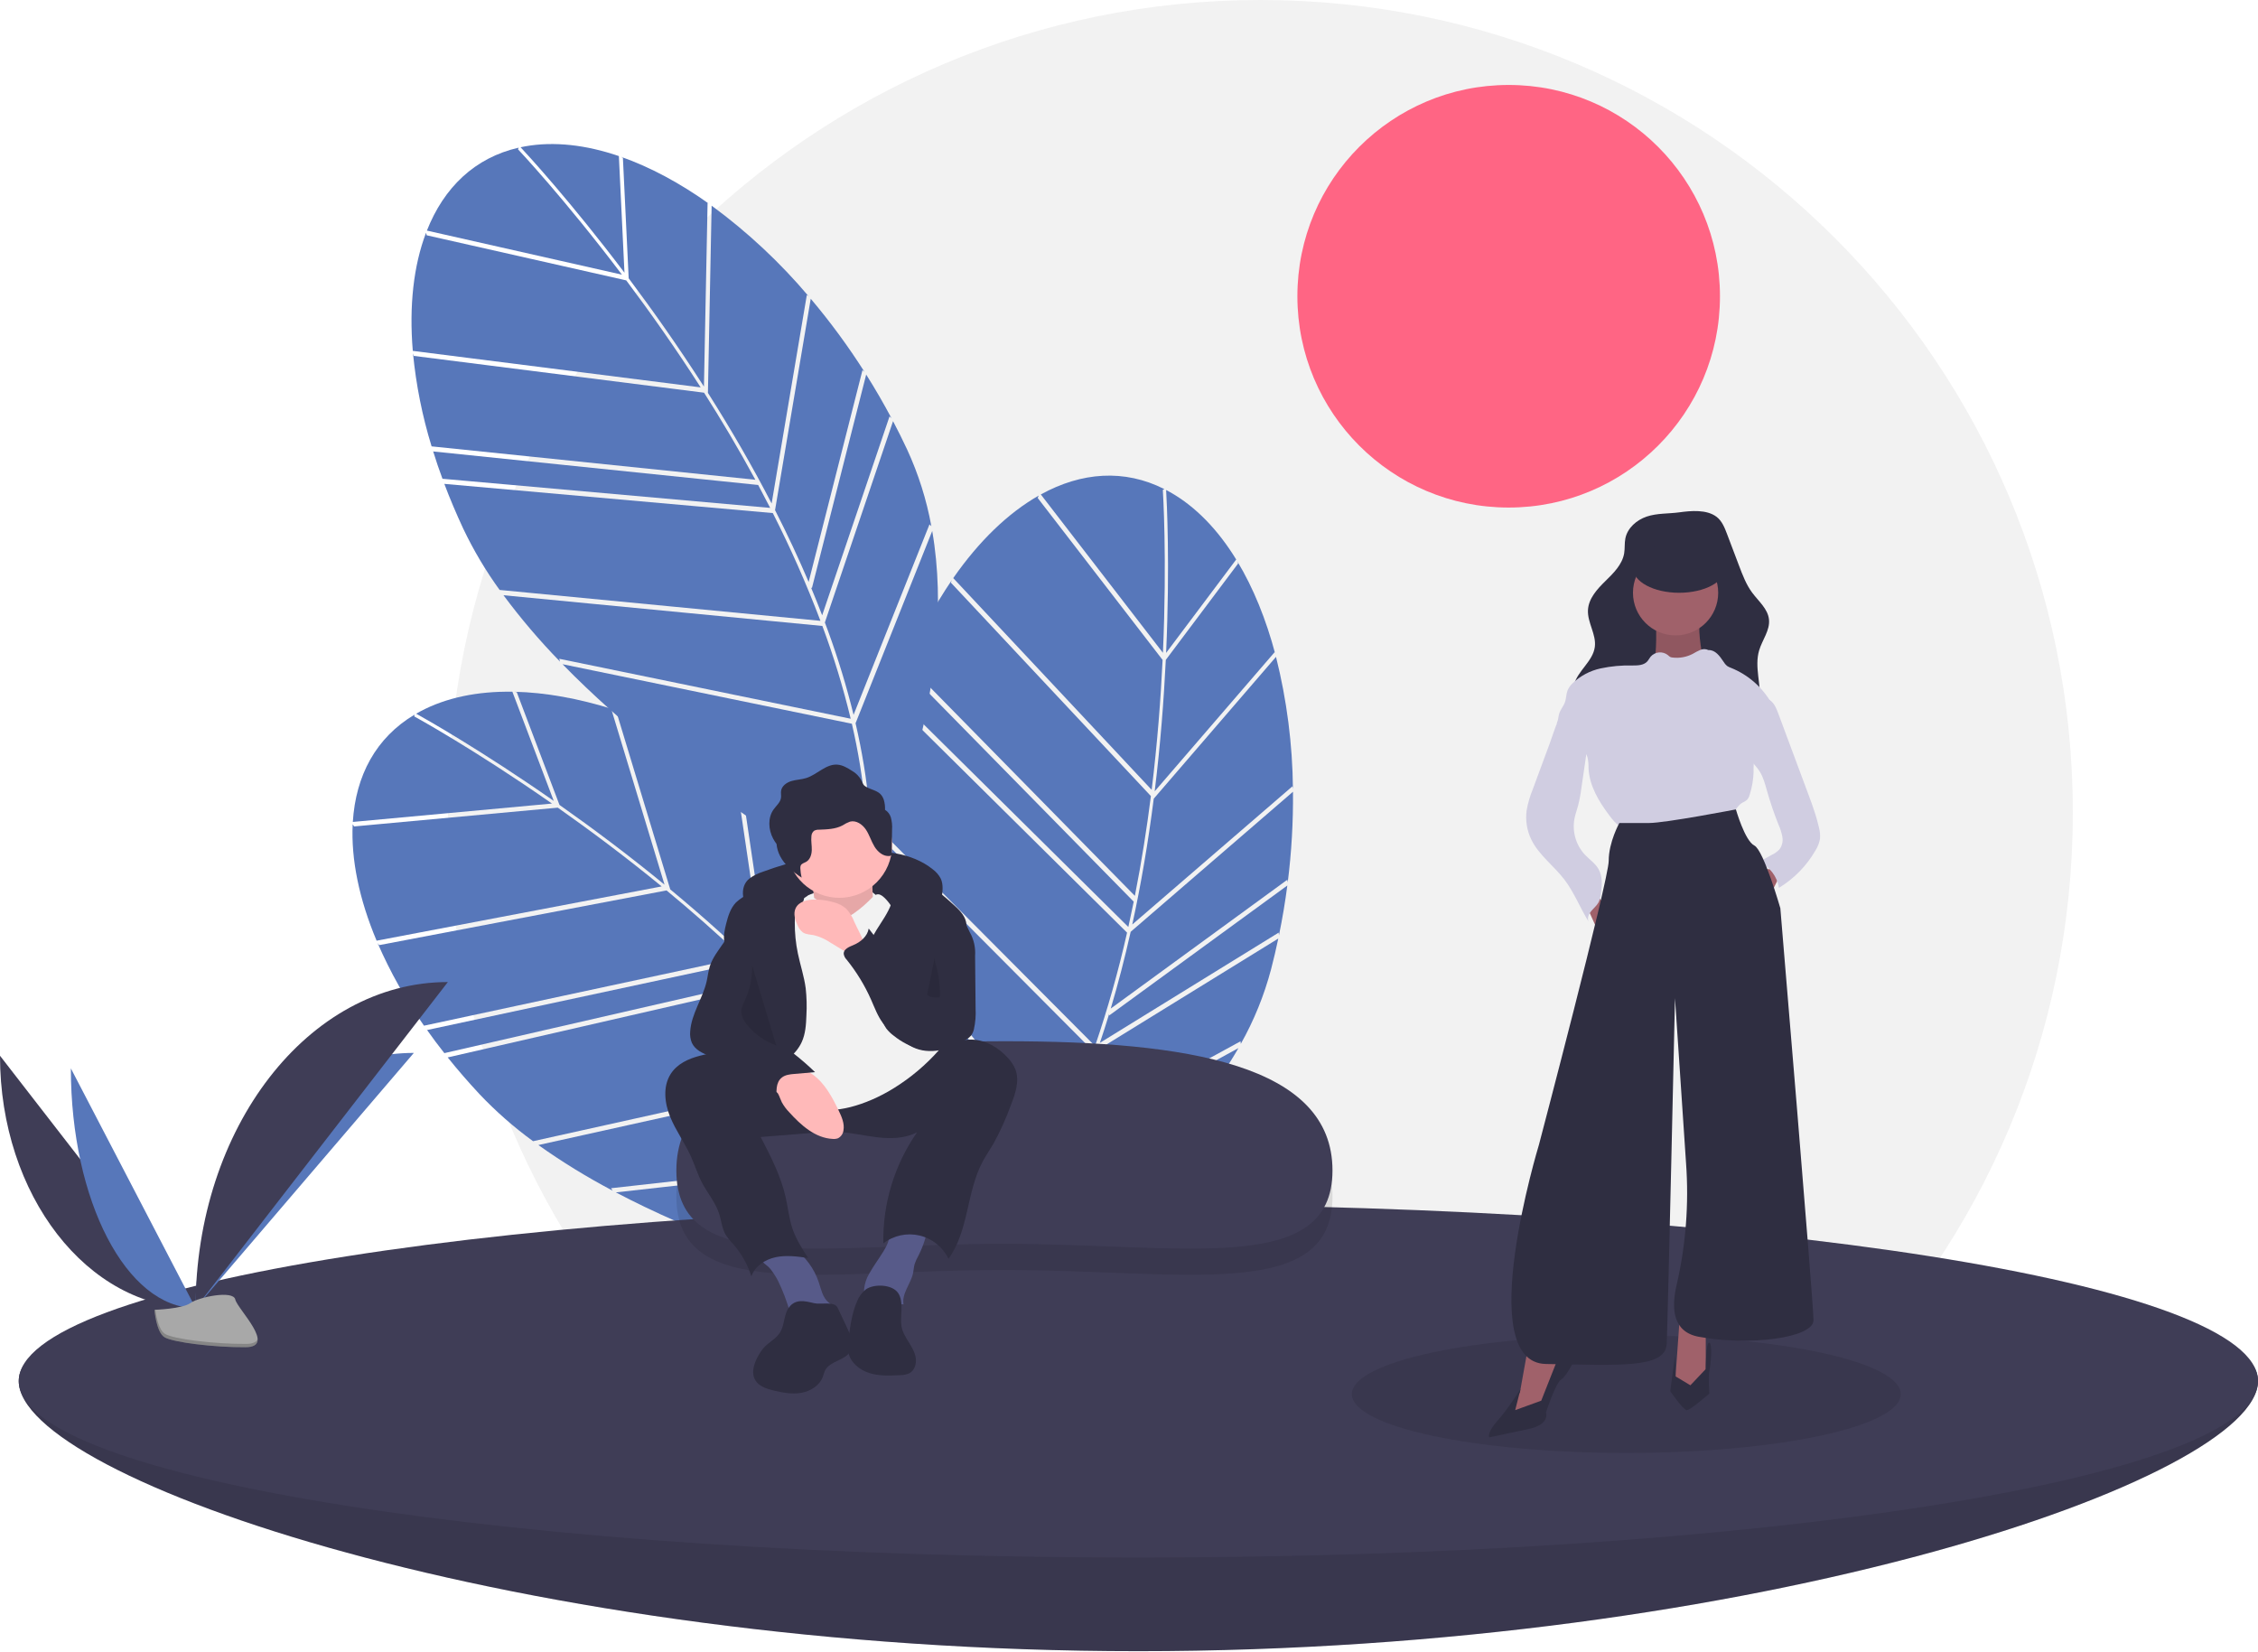
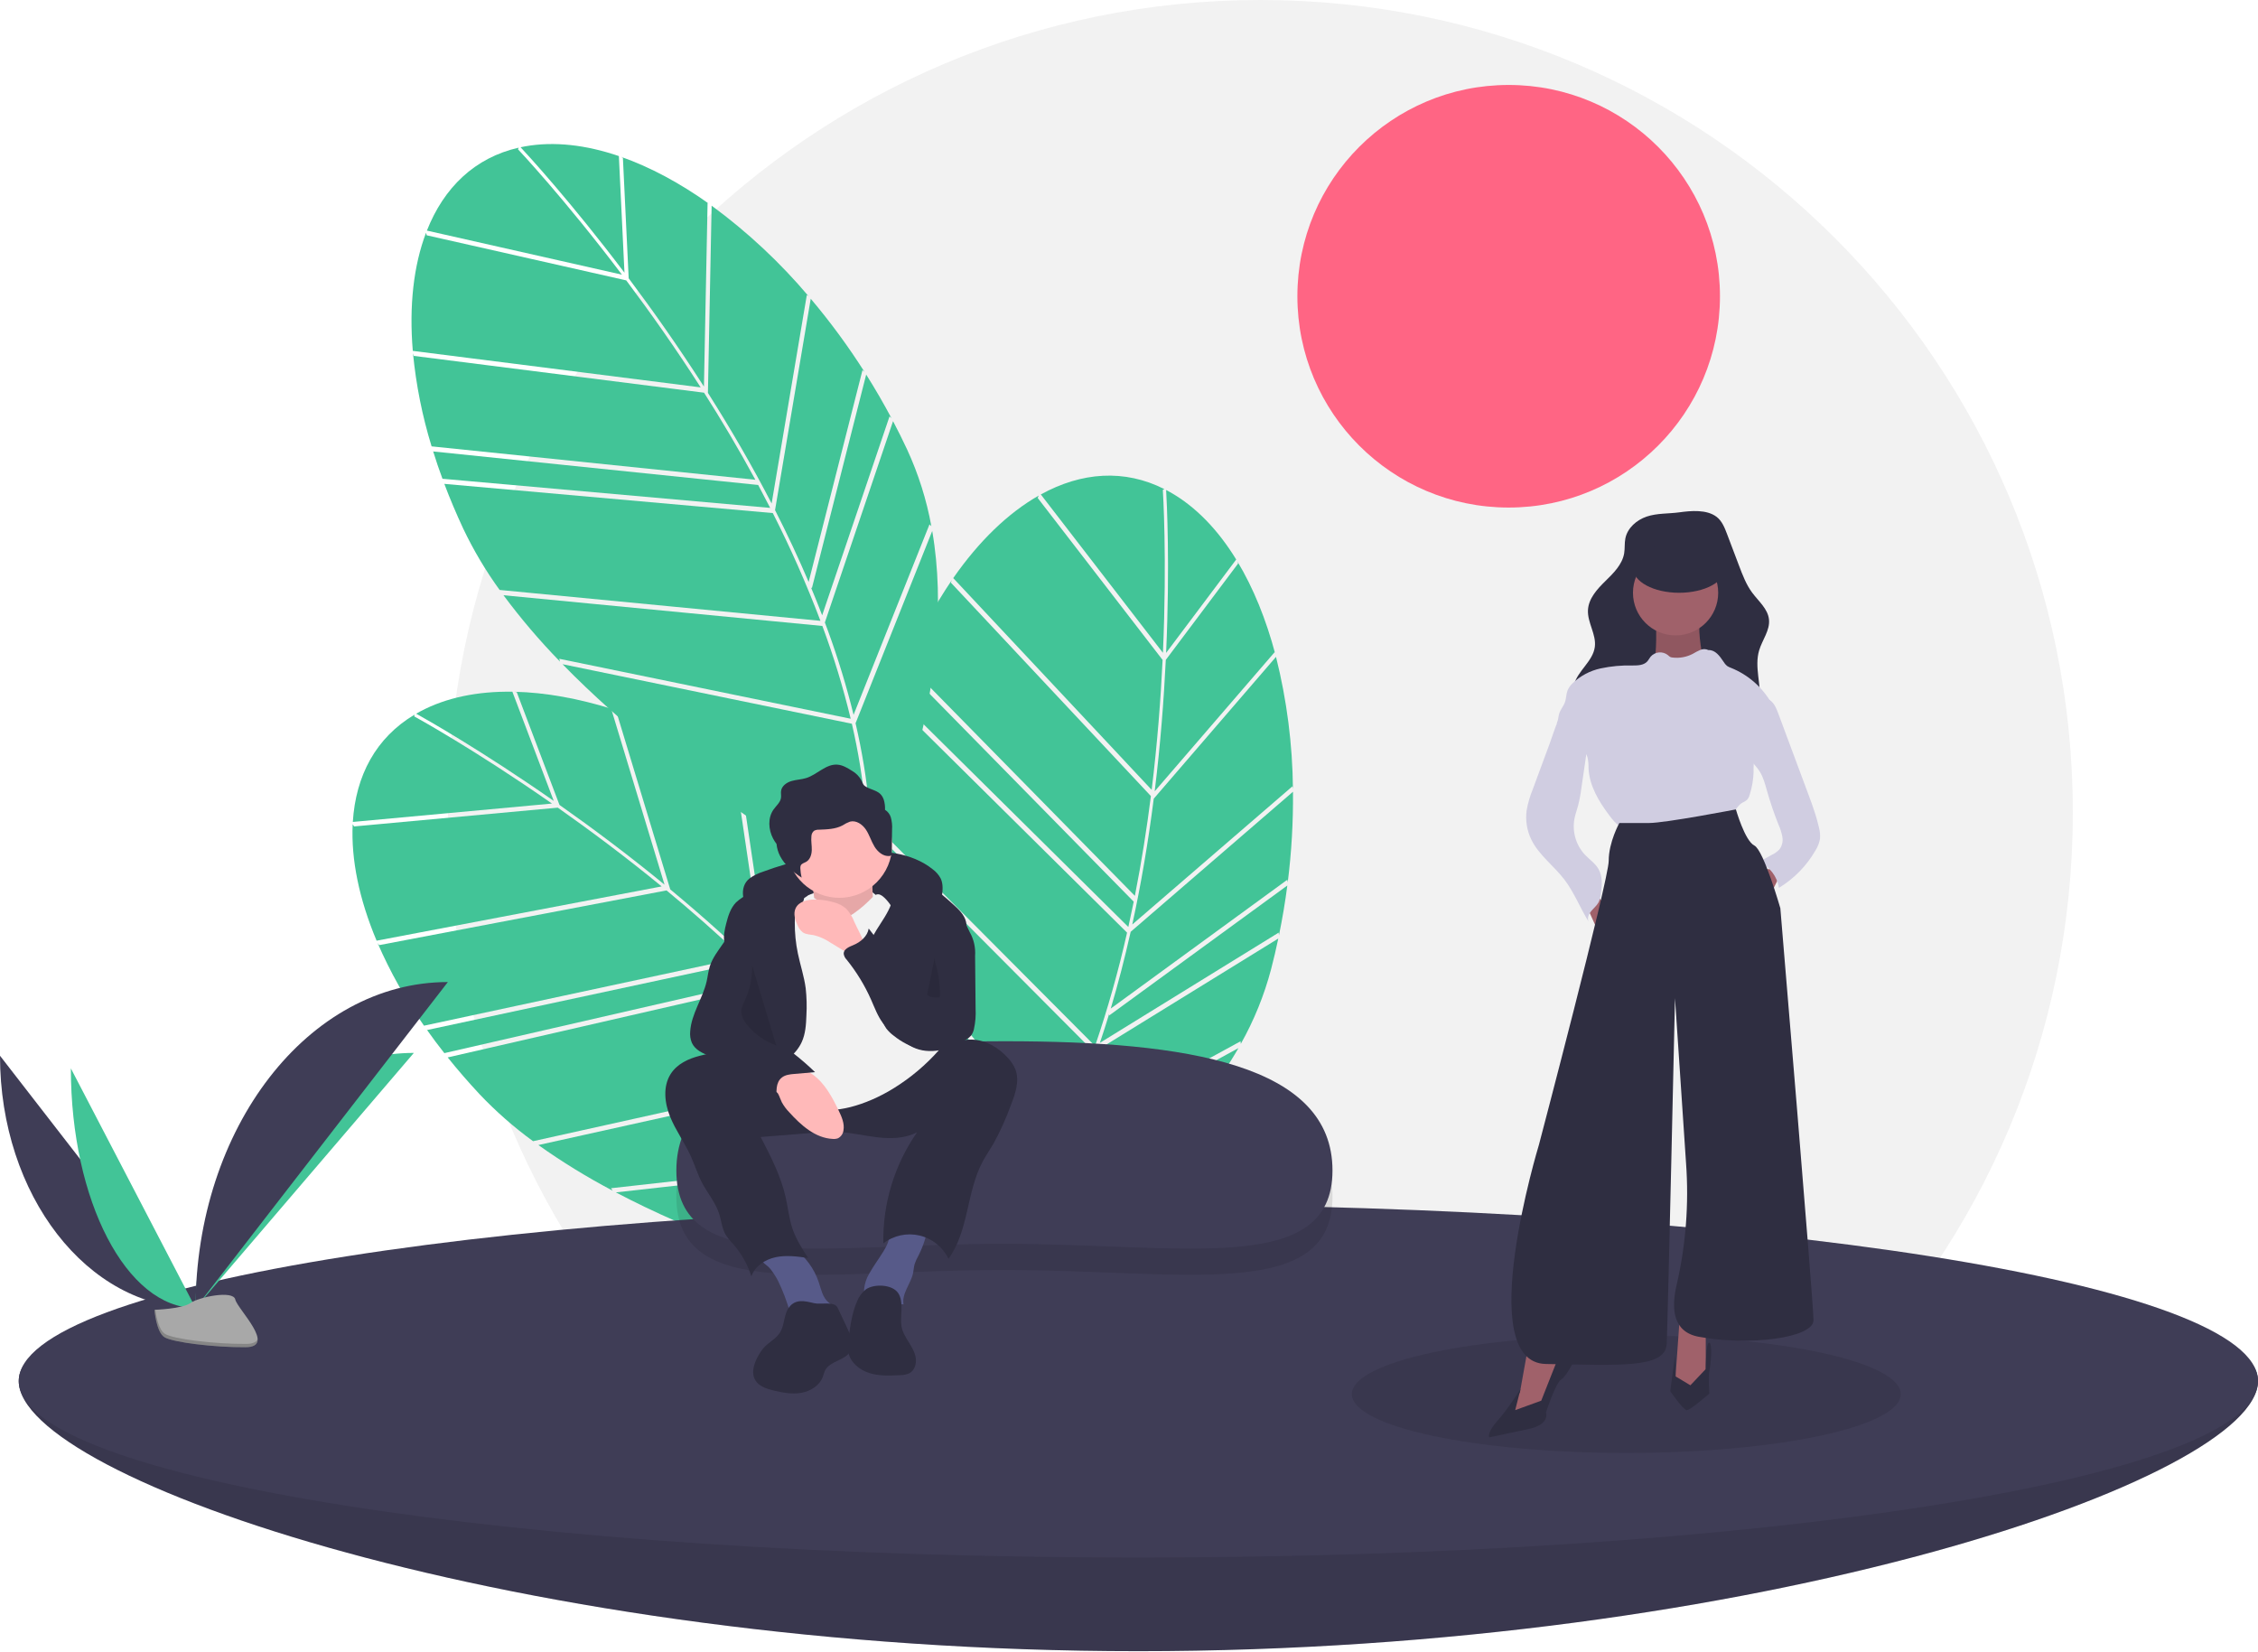
<svg xmlns="http://www.w3.org/2000/svg" id="abb9925b-5072-4c18-b5df-2f889316df63" data-name="Layer 1" width="1036.608" height="758.001" viewBox="0 0 1036.608 758.001">
  <circle cx="578.606" cy="373" r="373" fill="#f2f2f2" />
  <circle cx="692.607" cy="136.001" r="97" fill="#ff6584" />
-   <path d="M367.66,143.483l2.652,55.277c10.991,14.659,22.848,31.434,34.55,49.716l1.671-84.33.922.589c-13.536-9.67-27.296-17.068-40.716-21.764Z" transform="translate(-81.696 -70.99933)" fill="#5777ba" />
-   <path d="M368.379,196.191l-2.568-53.545c-15.071-5.14-29.695-6.845-43.062-4.461-.695.124-1.379.267-2.061.412C324.084,142.241,343.877,163.76,368.379,196.191Z" transform="translate(-81.696 -70.99933)" fill="#5777ba" />
-   <path d="M490.072,262.138l.89.849q-5.479-10.305-11.616-20.038l-24.925,98.072-.422-.372q2.703,6.454,5.141,12.819Z" transform="translate(-81.696 -70.99933)" fill="#5777ba" />
-   <path d="M452.102,206.382l.918.735a258.753,258.753,0,0,0-44.628-41.701l-1.703,85.937q16.335,25.778,29.249,50.782Z" transform="translate(-81.696 -70.99933)" fill="#5777ba" />
-   <path d="M271.298,233.212a216.052,216.052,0,0,0,8.537,42.701L428.467,291.243c-7.759-14.309-15.769-27.733-23.545-39.967L271.676,234.381Z" transform="translate(-81.696 -70.99933)" fill="#5777ba" />
-   <path d="M285.242,291.953l-.4-1.166,150.429,13.371q-2.726-5.332-5.513-10.523L280.578,278.248l-.392-1.168Q282.441,284.434,285.242,291.953Z" transform="translate(-81.696 -70.99933)" fill="#5777ba" />
-   <path d="M477.652,240.904l.905.797a309.002,309.002,0,0,0-24.667-33.563l-16.383,97.048q8.517,16.722,15.428,32.973Z" transform="translate(-81.696 -70.99933)" fill="#5777ba" />
-   <path d="M474.471,403.018c5.978,25.871,8.244,50.332,6.748,73.113,8.412-17.924,40.403-92.177,28.445-161.379Z" transform="translate(-81.696 -70.99933)" fill="#5777ba" />
-   <path d="M312.838,344.256A298.924,298.924,0,0,0,338.787,374.717l-.363-1.296L472.235,400.949a371.629,371.629,0,0,0-13.01-42.596Z" transform="translate(-81.696 -70.99933)" fill="#5777ba" />
-   <path d="M367.224,197.094c-26.518-35.082-47.442-57.255-47.743-57.572l.345-.739c-20.124,4.569-34.332,18.26-42.15,38.077Z" transform="translate(-81.696 -70.99933)" fill="#5777ba" />
-   <path d="M460.379,356.76c.494,1.32.997,2.642,1.474,3.956a369.221,369.221,0,0,1,11.703,38.435l34.859-87.429.851.854a146.38,146.38,0,0,0-11.129-35.229q-3.084-6.602-6.458-13.006Z" transform="translate(-81.696 -70.99933)" fill="#5777ba" />
-   <path d="M403.364,248.838c-11.582-18.067-23.305-34.64-34.17-49.126l-91.603-20.699-.311-1.156c-5.719,15.06-7.809,33.56-6.077,54.223Z" transform="translate(-81.696 -70.99933)" fill="#5777ba" />
-   <path d="M472.777,403.245l-132.832-27.327C395.817,433.273,473.985,477.26,478.974,480.04,481.302,454.77,478.662,428.814,472.777,403.245Z" transform="translate(-81.696 -70.99933)" fill="#5777ba" />
-   <path d="M458.284,355.998l.03-.087A501.541,501.541,0,0,0,436.478,306.536L285.679,293.132q3.84,10.17,8.681,20.557a179.711,179.711,0,0,0,16.701,28.132Z" transform="translate(-81.696 -70.99933)" fill="#5777ba" />
-   <path d="M650.107,329.67l-33.214,44.265c-.885,18.3-2.452,38.783-5.1,60.327l55.074-63.884.334,1.042c-4.258-16.081-10.137-30.556-17.478-42.732Z" transform="translate(-81.696 -70.99933)" fill="#5777ba" />
-   <path d="M617.042,370.724l32.174-42.877c-8.33-13.572-18.505-24.212-30.32-30.902-.615-.348-1.232-.674-1.85-.998C617.338,300.92,618.856,330.118,617.042,370.724Z" transform="translate(-81.696 -70.99933)" fill="#5777ba" />
-   <path d="M668.707,499.133l.144,1.221q2.353-11.431,3.834-22.842l-81.749,59.637-.088-.555q-2.034,6.694-4.217,13.152Z" transform="translate(-81.696 -70.99933)" fill="#5777ba" />
-   <path d="M675.025,431.973l.238,1.151a258.753,258.753,0,0,0-7.775-60.582l-56.124,65.101q-3.861,30.273-9.862,57.767Z" transform="translate(-81.696 -70.99933)" fill="#5777ba" />
-   <path d="M518.659,337.317A216.052,216.052,0,0,0,497.999,375.65L602.696,482.257c3.15-15.969,5.543-31.417,7.358-45.8l-91.848-97.999Z" transform="translate(-81.696 -70.99933)" fill="#5777ba" />
-   <path d="M491.933,391.453l.436-1.154L599.699,496.544q1.302-5.845,2.466-11.62L497.082,377.923l.443-1.15Q494.571,383.876,491.933,391.453Z" transform="translate(-81.696 -70.99933)" fill="#5777ba" />
-   <path d="M672.685,474.857l.188,1.191a309.003,309.003,0,0,0,2.409-41.583l-74.516,64.296q-4.106,18.311-9.148,35.236Z" transform="translate(-81.696 -70.99933)" fill="#5777ba" />
-   <path d="M566.836,597.686c-11.896,23.738-25.753,44.023-41.435,60.615,17.911-8.439,89.91-45.224,124.838-106.15Z" transform="translate(-81.696 -70.99933)" fill="#5777ba" />
-   <path d="M479.827,449.337a298.924,298.924,0,0,0,.558,40.011l.547-1.23L566.434,594.667a371.629,371.629,0,0,0,17.148-41.105Z" transform="translate(-81.696 -70.99933)" fill="#5777ba" />
-   <path d="M615.577,370.683c1.951-43.933-.022-74.357-.051-74.793l.737-.349c-18.413-9.316-38.088-7.834-56.749,2.443Z" transform="translate(-81.696 -70.99933)" fill="#5777ba" />
-   <path d="M585.486,553.071c-.461,1.332-.918,2.671-1.388,3.987a369.22,369.22,0,0,1-15.501,37.066l82.612-45.103.111,1.201a146.38,146.38,0,0,0,13.898-34.231q1.836-7.052,3.322-14.136Z" transform="translate(-81.696 -70.99933)" fill="#5777ba" />
-   <path d="M610.409,433.586c2.603-21.302,4.145-41.543,5.016-59.631l-57.349-74.368.498-1.088c-14.01,7.951-27.42,20.867-39.265,37.886Z" transform="translate(-81.696 -70.99933)" fill="#5777ba" />
-   <path d="M565.387,596.781l-84.876-105.769c6.45,79.81,38.599,163.545,40.668,168.868C539.089,641.903,553.611,620.228,565.387,596.781Z" transform="translate(-81.696 -70.99933)" fill="#5777ba" />
-   <path d="M584.359,551.148l.079-.048a501.541,501.541,0,0,0,14.674-51.955L491.518,392.639q-3.528,10.282-6.426,21.369a179.711,179.711,0,0,0-5.081,32.319Z" transform="translate(-81.696 -70.99933)" fill="#5777ba" />
-   <path d="M318.935,388.767l19.608,51.75c14.984,10.544,31.445,22.832,48.225,36.602L362.29,396.403l1.059.275c-15.862-5.012-31.235-7.795-45.45-8.113Z" transform="translate(-81.696 -70.99933)" fill="#5777ba" />
-   <path d="M335.911,438.672l-18.993-50.129c-15.922-.23-30.357,2.669-42.332,9.067-.623.333-1.229.68-1.833,1.029C277.109,401.055,302.584,415.403,335.911,438.672Z" transform="translate(-81.696 -70.99933)" fill="#5777ba" />
-   <path d="M472.028,463.775l1.108.532q-8.396-8.107-17.241-15.467l6.61,100.974-.516-.223q4.565,5.302,8.852,10.602Z" transform="translate(-81.696 -70.99933)" fill="#5777ba" />
-   <path d="M418.684,422.486l1.1.415a258.753,258.753,0,0,0-55.332-25.864l24.943,82.255q23.503,19.467,43.514,39.254Z" transform="translate(-81.696 -70.99933)" fill="#5777ba" />
-   <path d="M255.027,503.888a216.052,216.052,0,0,0,21.318,37.971L422.436,510.497c-11.802-11.209-23.569-21.5-34.746-30.733L255.748,504.882Z" transform="translate(-81.696 -70.99933)" fill="#5777ba" />
-   <path d="M286.445,555.442l-.741-.986,147.195-33.781q-4.24-4.229-8.495-8.303L277.773,543.85l-.734-.99Q281.457,549.157,286.445,555.442Z" transform="translate(-81.696 -70.99933)" fill="#5777ba" />
-   <path d="M453.653,447.42l1.107.479a309.003,309.003,0,0,0-33.833-24.295l14.417,97.359q13.269,13.27,24.865,26.59Z" transform="translate(-81.696 -70.99933)" fill="#5777ba" />
-   <path d="M500.737,602.578c13.682,22.756,23.397,45.319,29.017,67.447,2.46-19.646,9.933-100.152-22.83-162.269Z" transform="translate(-81.696 -70.99933)" fill="#5777ba" />
-   <path d="M328.856,596.654a298.924,298.924,0,0,0,34.094,20.948l-.746-1.121L497.971,601.301a371.627,371.627,0,0,0-25.539-36.489Z" transform="translate(-81.696 -70.99933)" fill="#5777ba" />
-   <path d="M335.091,439.888c-36.063-25.167-62.816-39.787-63.201-39.996l.099-.809c-17.726,10.565-27.007,27.978-28.316,49.241Z" transform="translate(-81.696 -70.99933)" fill="#5777ba" />
-   <path d="M473.037,562.942c.878,1.102,1.765,2.205,2.624,3.307A369.22,369.22,0,0,1,498.671,599.184l6.128-93.923,1.074.549a146.38,146.38,0,0,0-21.473-30.064q-4.974-5.326-10.161-10.373Z" transform="translate(-81.696 -70.99933)" fill="#5777ba" />
-   <path d="M385.456,477.927c-16.599-13.602-32.871-25.74-47.681-36.159l-93.515,8.629-.653-1.004c-.784,16.09,2.946,34.331,10.98,53.447Z" transform="translate(-81.696 -70.99933)" fill="#5777ba" />
-   <path d="M499.196,603.318,364.423,618.387c70.864,37.276,158.8,54.947,164.405,56.049C523.23,649.685,512.696,625.815,499.196,603.318Z" transform="translate(-81.696 -70.99933)" fill="#5777ba" />
-   <path d="M470.809,562.864l.001-.092a501.541,501.541,0,0,0-36.028-40.207L287.225,556.428q6.796,8.484,14.61,16.867a179.711,179.711,0,0,0,24.578,21.593Z" transform="translate(-81.696 -70.99933)" fill="#5777ba" />
+   <path d="M367.66,143.483l2.652,55.277c10.991,14.659,22.848,31.434,34.55,49.716l1.671-84.33.922.589c-13.536-9.67-27.296-17.068-40.716-21.764Z" transform="translate(-81.696 -70.99933)" fill="#42c497" />
+   <path d="M368.379,196.191l-2.568-53.545c-15.071-5.14-29.695-6.845-43.062-4.461-.695.124-1.379.267-2.061.412C324.084,142.241,343.877,163.76,368.379,196.191Z" transform="translate(-81.696 -70.99933)" fill="#42c497" />
+   <path d="M490.072,262.138l.89.849q-5.479-10.305-11.616-20.038l-24.925,98.072-.422-.372q2.703,6.454,5.141,12.819Z" transform="translate(-81.696 -70.99933)" fill="#42c497" />
+   <path d="M452.102,206.382l.918.735a258.753,258.753,0,0,0-44.628-41.701l-1.703,85.937q16.335,25.778,29.249,50.782Z" transform="translate(-81.696 -70.99933)" fill="#42c497" />
+   <path d="M271.298,233.212a216.052,216.052,0,0,0,8.537,42.701L428.467,291.243c-7.759-14.309-15.769-27.733-23.545-39.967L271.676,234.381Z" transform="translate(-81.696 -70.99933)" fill="#42c497" />
+   <path d="M285.242,291.953l-.4-1.166,150.429,13.371q-2.726-5.332-5.513-10.523L280.578,278.248l-.392-1.168Q282.441,284.434,285.242,291.953Z" transform="translate(-81.696 -70.99933)" fill="#42c497" />
+   <path d="M477.652,240.904l.905.797a309.002,309.002,0,0,0-24.667-33.563l-16.383,97.048q8.517,16.722,15.428,32.973Z" transform="translate(-81.696 -70.99933)" fill="#42c497" />
+   <path d="M474.471,403.018c5.978,25.871,8.244,50.332,6.748,73.113,8.412-17.924,40.403-92.177,28.445-161.379Z" transform="translate(-81.696 -70.99933)" fill="#42c497" />
+   <path d="M312.838,344.256A298.924,298.924,0,0,0,338.787,374.717l-.363-1.296L472.235,400.949a371.629,371.629,0,0,0-13.01-42.596Z" transform="translate(-81.696 -70.99933)" fill="#42c497" />
+   <path d="M367.224,197.094c-26.518-35.082-47.442-57.255-47.743-57.572l.345-.739c-20.124,4.569-34.332,18.26-42.15,38.077Z" transform="translate(-81.696 -70.99933)" fill="#42c497" />
+   <path d="M460.379,356.76c.494,1.32.997,2.642,1.474,3.956a369.221,369.221,0,0,1,11.703,38.435l34.859-87.429.851.854a146.38,146.38,0,0,0-11.129-35.229q-3.084-6.602-6.458-13.006Z" transform="translate(-81.696 -70.99933)" fill="#42c497" />
+   <path d="M403.364,248.838c-11.582-18.067-23.305-34.64-34.17-49.126l-91.603-20.699-.311-1.156c-5.719,15.06-7.809,33.56-6.077,54.223Z" transform="translate(-81.696 -70.99933)" fill="#42c497" />
+   <path d="M472.777,403.245l-132.832-27.327C395.817,433.273,473.985,477.26,478.974,480.04,481.302,454.77,478.662,428.814,472.777,403.245Z" transform="translate(-81.696 -70.99933)" fill="#42c497" />
+   <path d="M458.284,355.998l.03-.087A501.541,501.541,0,0,0,436.478,306.536L285.679,293.132q3.84,10.17,8.681,20.557a179.711,179.711,0,0,0,16.701,28.132Z" transform="translate(-81.696 -70.99933)" fill="#42c497" />
+   <path d="M650.107,329.67l-33.214,44.265c-.885,18.3-2.452,38.783-5.1,60.327l55.074-63.884.334,1.042c-4.258-16.081-10.137-30.556-17.478-42.732Z" transform="translate(-81.696 -70.99933)" fill="#42c497" />
+   <path d="M617.042,370.724l32.174-42.877c-8.33-13.572-18.505-24.212-30.32-30.902-.615-.348-1.232-.674-1.85-.998C617.338,300.92,618.856,330.118,617.042,370.724Z" transform="translate(-81.696 -70.99933)" fill="#42c497" />
+   <path d="M668.707,499.133l.144,1.221q2.353-11.431,3.834-22.842l-81.749,59.637-.088-.555q-2.034,6.694-4.217,13.152Z" transform="translate(-81.696 -70.99933)" fill="#42c497" />
+   <path d="M675.025,431.973l.238,1.151a258.753,258.753,0,0,0-7.775-60.582l-56.124,65.101q-3.861,30.273-9.862,57.767Z" transform="translate(-81.696 -70.99933)" fill="#42c497" />
+   <path d="M518.659,337.317A216.052,216.052,0,0,0,497.999,375.65L602.696,482.257c3.15-15.969,5.543-31.417,7.358-45.8l-91.848-97.999Z" transform="translate(-81.696 -70.99933)" fill="#42c497" />
+   <path d="M491.933,391.453l.436-1.154L599.699,496.544q1.302-5.845,2.466-11.62L497.082,377.923l.443-1.15Q494.571,383.876,491.933,391.453Z" transform="translate(-81.696 -70.99933)" fill="#42c497" />
+   <path d="M672.685,474.857l.188,1.191a309.003,309.003,0,0,0,2.409-41.583l-74.516,64.296q-4.106,18.311-9.148,35.236Z" transform="translate(-81.696 -70.99933)" fill="#42c497" />
+   <path d="M566.836,597.686c-11.896,23.738-25.753,44.023-41.435,60.615,17.911-8.439,89.91-45.224,124.838-106.15Z" transform="translate(-81.696 -70.99933)" fill="#42c497" />
+   <path d="M479.827,449.337a298.924,298.924,0,0,0,.558,40.011l.547-1.23L566.434,594.667a371.629,371.629,0,0,0,17.148-41.105Z" transform="translate(-81.696 -70.99933)" fill="#42c497" />
+   <path d="M615.577,370.683c1.951-43.933-.022-74.357-.051-74.793l.737-.349c-18.413-9.316-38.088-7.834-56.749,2.443Z" transform="translate(-81.696 -70.99933)" fill="#42c497" />
+   <path d="M585.486,553.071c-.461,1.332-.918,2.671-1.388,3.987a369.22,369.22,0,0,1-15.501,37.066l82.612-45.103.111,1.201a146.38,146.38,0,0,0,13.898-34.231q1.836-7.052,3.322-14.136Z" transform="translate(-81.696 -70.99933)" fill="#42c497" />
+   <path d="M610.409,433.586c2.603-21.302,4.145-41.543,5.016-59.631l-57.349-74.368.498-1.088c-14.01,7.951-27.42,20.867-39.265,37.886Z" transform="translate(-81.696 -70.99933)" fill="#42c497" />
+   <path d="M565.387,596.781l-84.876-105.769c6.45,79.81,38.599,163.545,40.668,168.868C539.089,641.903,553.611,620.228,565.387,596.781Z" transform="translate(-81.696 -70.99933)" fill="#42c497" />
+   <path d="M584.359,551.148l.079-.048a501.541,501.541,0,0,0,14.674-51.955L491.518,392.639q-3.528,10.282-6.426,21.369a179.711,179.711,0,0,0-5.081,32.319Z" transform="translate(-81.696 -70.99933)" fill="#42c497" />
+   <path d="M318.935,388.767l19.608,51.75c14.984,10.544,31.445,22.832,48.225,36.602L362.29,396.403l1.059.275c-15.862-5.012-31.235-7.795-45.45-8.113Z" transform="translate(-81.696 -70.99933)" fill="#42c497" />
+   <path d="M335.911,438.672l-18.993-50.129c-15.922-.23-30.357,2.669-42.332,9.067-.623.333-1.229.68-1.833,1.029C277.109,401.055,302.584,415.403,335.911,438.672Z" transform="translate(-81.696 -70.99933)" fill="#42c497" />
+   <path d="M472.028,463.775l1.108.532q-8.396-8.107-17.241-15.467l6.61,100.974-.516-.223q4.565,5.302,8.852,10.602Z" transform="translate(-81.696 -70.99933)" fill="#42c497" />
+   <path d="M418.684,422.486l1.1.415a258.753,258.753,0,0,0-55.332-25.864l24.943,82.255q23.503,19.467,43.514,39.254Z" transform="translate(-81.696 -70.99933)" fill="#42c497" />
+   <path d="M255.027,503.888a216.052,216.052,0,0,0,21.318,37.971L422.436,510.497c-11.802-11.209-23.569-21.5-34.746-30.733L255.748,504.882Z" transform="translate(-81.696 -70.99933)" fill="#42c497" />
+   <path d="M286.445,555.442l-.741-.986,147.195-33.781q-4.24-4.229-8.495-8.303L277.773,543.85l-.734-.99Q281.457,549.157,286.445,555.442Z" transform="translate(-81.696 -70.99933)" fill="#42c497" />
+   <path d="M453.653,447.42l1.107.479a309.003,309.003,0,0,0-33.833-24.295l14.417,97.359q13.269,13.27,24.865,26.59Z" transform="translate(-81.696 -70.99933)" fill="#42c497" />
+   <path d="M500.737,602.578c13.682,22.756,23.397,45.319,29.017,67.447,2.46-19.646,9.933-100.152-22.83-162.269Z" transform="translate(-81.696 -70.99933)" fill="#42c497" />
+   <path d="M328.856,596.654a298.924,298.924,0,0,0,34.094,20.948l-.746-1.121L497.971,601.301a371.627,371.627,0,0,0-25.539-36.489Z" transform="translate(-81.696 -70.99933)" fill="#42c497" />
+   <path d="M335.091,439.888c-36.063-25.167-62.816-39.787-63.201-39.996l.099-.809c-17.726,10.565-27.007,27.978-28.316,49.241Z" transform="translate(-81.696 -70.99933)" fill="#42c497" />
+   <path d="M473.037,562.942c.878,1.102,1.765,2.205,2.624,3.307A369.22,369.22,0,0,1,498.671,599.184l6.128-93.923,1.074.549a146.38,146.38,0,0,0-21.473-30.064q-4.974-5.326-10.161-10.373Z" transform="translate(-81.696 -70.99933)" fill="#42c497" />
+   <path d="M385.456,477.927c-16.599-13.602-32.871-25.74-47.681-36.159l-93.515,8.629-.653-1.004c-.784,16.09,2.946,34.331,10.98,53.447Z" transform="translate(-81.696 -70.99933)" fill="#42c497" />
+   <path d="M499.196,603.318,364.423,618.387c70.864,37.276,158.8,54.947,164.405,56.049C523.23,649.685,512.696,625.815,499.196,603.318Z" transform="translate(-81.696 -70.99933)" fill="#42c497" />
+   <path d="M470.809,562.864l.001-.092a501.541,501.541,0,0,0-36.028-40.207L287.225,556.428q6.796,8.484,14.61,16.867a179.711,179.711,0,0,0,24.578,21.593Z" transform="translate(-81.696 -70.99933)" fill="#42c497" />
  <path d="M1118.304,705.001c0,44.735-230.126,124-514,124s-514-79.265-514-124,230.126-38,514-38S1118.304,660.266,1118.304,705.001Z" transform="translate(-81.696 -70.99933)" fill="#3f3d56" />
  <path d="M1118.304,705.001c0,44.735-230.126,124-514,124s-514-79.265-514-124,230.126-38,514-38S1118.304,660.266,1118.304,705.001Z" transform="translate(-81.696 -70.99933)" opacity="0.1" />
  <ellipse cx="522.608" cy="634.001" rx="514" ry="81" fill="#3f3d56" />
  <path d="M693.417,620.338c0,48.737-67.934,33.663-151.113,33.663s-150.104,15.075-150.104-33.663,67.925-59.337,151.104-59.337S693.417,571.601,693.417,620.338Z" transform="translate(-81.696 -70.99933)" opacity="0.1" />
  <path d="M693.417,608.338c0,48.737-67.934,33.663-151.113,33.663s-150.104,15.075-150.104-33.663,67.925-59.337,151.104-59.337S693.417,559.601,693.417,608.338Z" transform="translate(-81.696 -70.99933)" fill="#3f3d56" />
  <path d="M425.834,474.232a21.87,21.87,0,0,1,5.987-3.002,152.655,152.655,0,0,1,42.182-9.182c12.543-.889,26.137.167,35.933,8.05a12.355,12.355,0,0,1,3.645,4.247c1.232,2.66.859,5.751.46,8.655a9.78,9.78,0,0,1-.839,3.258c-1.318,2.51-4.564,3.389-7.383,3.088s-5.464-1.494-8.245-2.047a36.856,36.856,0,0,0-5.208-.53l-17.44-.944c-10.845-.587-21.832-1.164-32.47,1.024a32.343,32.343,0,0,0-9.381,3.233c-2.43,1.364-4.066,3.322-6.32.802C422.794,486.457,420.602,478.321,425.834,474.232Z" transform="translate(-81.696 -70.99933)" fill="#2f2e41" />
  <path d="M452.859,481.944s23.457-10.515,32.355,1.618S480.36,490.842,480.36,490.842l-15.368,4.853-16.986-3.235Z" transform="translate(-81.696 -70.99933)" fill="#f2f2f2" />
  <path d="M454.072,474.26s3.235,15.368.809,19.413,13.751,9.706,13.751,9.706l15.368-6.471s-4.044-25.075,0-29.928Z" transform="translate(-81.696 -70.99933)" fill="#ffb9b9" />
  <path d="M454.072,474.26s3.235,15.368.809,19.413,13.751,9.706,13.751,9.706l15.368-6.471s-4.044-25.075,0-29.928Z" transform="translate(-81.696 -70.99933)" opacity="0.1" />
  <path d="M438.915,659.055a88.474,88.474,0,0,1,5.345,14.008,1.14,1.14,0,0,0,1.416.942l14.387-.016c1.776-.002,4.158-.572,4.139-2.348-.013-1.247-1.288-2.025-2.237-2.835-2.634-2.247-3.319-5.953-4.41-9.239a31.343,31.343,0,0,0-11.662-15.664,6.826,6.826,0,0,0-2.493-1.232,6.951,6.951,0,0,0-2.733.148c-2.526.51-11.957,2.253-10.175,5.927.767,1.582,3.61,3.228,4.802,4.706A33.797,33.797,0,0,1,438.915,659.055Z" transform="translate(-81.696 -70.99933)" fill="#575a89" />
  <path d="M488.946,642.368a32.69,32.69,0,0,1-1.691,3.109c-2.084,3.438-4.544,6.644-6.485,10.165a16.778,16.778,0,0,0-2.364,7.074,7.857,7.857,0,0,0,2.746,6.685c2.089,1.585,4.952,1.658,7.548,1.289s5.176-1.113,7.791-.917c-.881-4.988,3.325-9.378,4.377-14.333.296-1.392.339-2.835.736-4.201a20.591,20.591,0,0,1,1.628-3.601,46.556,46.556,0,0,0,4.394-12.959c.099-.547-12.789-.637-13.998-.375C489.854,635.119,490.406,639.24,488.946,642.368Z" transform="translate(-81.696 -70.99933)" fill="#575a89" />
  <path d="M389.609,564.002c-3.679,5.758-2.832,13.388-.247,19.713s6.697,11.917,9.512,18.143c1.795,3.969,3.053,8.178,5.074,12.037,2.502,4.779,6.156,8.991,7.835,14.117,1.07,3.268,1.316,6.849,3.05,9.818a30.092,30.092,0,0,0,3.572,4.432,40.956,40.956,0,0,1,8.234,14.708c1.585-4.721,6.33-7.816,11.204-8.837s9.924-.327,14.855.369c-2.751-4.261-5.528-8.576-7.167-13.376-1.586-4.642-2.054-9.58-3.122-14.367-2.19-9.817-6.87-18.872-11.502-27.801l23.81-1.889a92.829,92.829,0,0,1,11.698-.434c6.146.29,12.166,1.796,18.279,2.493s12.58.514,18.028-2.345a86.39,86.39,0,0,0-15.5,51.019,19.753,19.753,0,0,1,29.902,7.057c9.331-12.751,8.222-30.503,15.616-44.467,1.52-2.871,3.384-5.546,5.025-8.35a123.089,123.089,0,0,0,7.939-17.544c2.068-5.29,4.152-11.176,2.168-16.498a17.226,17.226,0,0,0-3.535-5.436c-4.266-4.703-10.204-8.183-16.552-8.327-9.745-.222-17.796,7.001-26.344,11.685a60.623,60.623,0,0,1-33.269,6.899c-11.742-.831-22.957-4.675-34.144-8.06a162.454,162.454,0,0,0-17.04-4.396c-4.798-.9-9.367.097-14.094,1.324C397.745,557.025,392.571,559.366,389.609,564.002Z" transform="translate(-81.696 -70.99933)" fill="#2f2e41" />
  <path d="M491.28,458.892a24.286,24.286,0,0,1-24.266,24.266,23.681,23.681,0,0,1-4.311-.388,24.265,24.265,0,1,1,28.577-23.878Z" transform="translate(-81.696 -70.99933)" fill="#ffb9b9" />
  <path d="M452.859,481.944s4.449,2.022,6.066,3.64,6.471,10.515,14.56,4.853,8.898-8.898,11.324-8.898,5.662,4.853,5.662,4.853l22.244,66.731a93.16,93.16,0,0,1-20.626,17.391c-12.942,8.089-28.31,12.133-35.59,8.898s-21.03-5.662-23.457-12.133-6.471-25.884-6.471-25.884l11.324-49.341Z" transform="translate(-81.696 -70.99933)" fill="#f2f2f2" />
  <path d="M449.735,549.434c1.763-3.809,2.02-8.121,2.169-12.315a74.654,74.654,0,0,0-.329-12.458c-.717-5.411-2.479-10.623-3.591-15.967a67.5,67.5,0,0,1-1.415-14.25c.016-2.184.174-4.484,1.365-6.315.83-1.278,2.129-2.267,2.648-3.7,1.017-2.809-1.496-5.751-4.251-6.908A16.726,16.726,0,0,0,435.86,477.101a49.818,49.818,0,0,0-9.849,4.029,22.549,22.549,0,0,0-6.435,4.16c-2.511,2.598-3.615,6.217-4.506,9.718-.714,2.802-1.348,5.725-.805,8.565.882,4.613,4.642,8.082,6.646,12.329,2.328,4.931,2.171,10.678,1.245,16.052s-2.569,10.628-3.076,16.058.271,11.266,3.673,15.528c1.386,1.737,5.147,5.853,7.684,5.387,1.994-.366,4.884-4.755,6.49-6.146C441.566,558.764,447.071,555.189,449.735,549.434Z" transform="translate(-81.696 -70.99933)" fill="#2f2e41" />
  <path d="M492.114,479.307c.071,4.511-1.918,8.799-4.256,12.658s-5.086,7.508-6.809,11.677a26.764,26.764,0,0,0-1.249,16.466,53.12,53.12,0,0,0,1.784,5.51l4.432,12.156a21.099,21.099,0,0,0,2.57,5.396,17.424,17.424,0,0,0,3.493,3.36,32.597,32.597,0,0,0,11.396,5.945,19.272,19.272,0,0,0,12.672-.723,183.365,183.365,0,0,1,7.871-48.598c.886-2.912,1.854-5.977,1.171-8.942-.766-3.322-3.434-5.816-5.97-8.093-7.757-6.966-16.287-14.282-26.67-15.221C486.539,470.352,492.063,476.045,492.114,479.307Z" transform="translate(-81.696 -70.99933)" fill="#2f2e41" />
  <path d="M439.033,573.349c.615,1.204.998,2.516,1.606,3.723a20.803,20.803,0,0,0,3.3,4.438c5.408,5.997,12.019,11.971,20.086,12.333a5.508,5.508,0,0,0,2.368-.298,4.694,4.694,0,0,0,2.52-3.602c.572-3.132-.811-6.258-2.195-9.126-3.001-6.215-6.377-12.587-11.995-16.596a22.506,22.506,0,0,0-19.417-2.921c-2.926.901-7.779,2.476-3.904,5.146C434.341,568.471,437.329,570.013,439.033,573.349Z" transform="translate(-81.696 -70.99933)" fill="#ffb9b9" />
  <path d="M473.906,494.224a18.078,18.078,0,0,0-3.796-6.121,14.083,14.083,0,0,0-5.798-2.938,31.71,31.71,0,0,0-8.506-1.219c-3.426-.021-7.398.898-8.852,3.999-1.155,2.463-.26,5.379.903,7.838a7.685,7.685,0,0,0,2.398,3.239c1.477.998,3.388.966,5.139,1.301a23.703,23.703,0,0,1,7.595,3.442l6,3.627,10.306,6.229c-.272-.164-.175-7.231-.492-8.39C477.783,501.502,475.488,497.758,473.906,494.224Z" transform="translate(-81.696 -70.99933)" fill="#ffb9b9" />
  <path d="M443.885,671.231c-2.411,3.277-1.928,7.961-4.064,11.424-1.852,3.002-5.341,4.575-7.657,7.235a19.396,19.396,0,0,0-1.969,2.832c-2.148,3.599-3.895,8.211-1.779,11.829,1.702,2.91,5.28,4.048,8.561,4.823,4.147.98,8.456,1.764,12.651,1.015s8.295-3.318,9.791-7.308a28.229,28.229,0,0,1,1.047-2.954c2.274-4.476,9.406-4.525,11.733-8.974,1.629-3.113.132-6.877-1.365-10.056L466.265,671.388c-1.517-3.222-7.665-1.369-10.87-2.141C451.214,668.24,446.893,667.13,443.885,671.231Z" transform="translate(-81.696 -70.99933)" fill="#2f2e41" />
  <path d="M479.236,662.89a12.996,12.996,0,0,0-4.135,5.665c-2.262,5.218-3.039,10.939-3.793,16.576a20.075,20.075,0,0,0-.131,6.799c.975,4.604,5.146,7.994,9.637,9.402s9.306,1.191,14.007.96a10.028,10.028,0,0,0,4.403-.894c2.362-1.302,3.285-4.364,2.88-7.031s-1.862-5.04-3.288-7.329-2.884-4.661-3.293-7.327c-.687-4.485,1.252-11.069-1.504-15.126C491.257,660.517,482.921,660.307,479.236,662.89Z" transform="translate(-81.696 -70.99933)" fill="#2f2e41" />
  <path d="M490.669,446.246a6.159,6.159,0,0,0-2.671-3.487,14.136,14.136,0,0,0-.564-4.602c-1.47-4.344-4.951-4.095-8.235-6.016-1.425-.833-1.337-1.57-2.079-2.939a10.907,10.907,0,0,0-4.203-4.288c-2.107-1.343-4.332-2.725-6.825-2.895-5.239-.357-9.256,4.571-14.263,6.152-2.207.697-4.579.726-6.797,1.385s-4.432,2.232-4.763,4.523c-.153,1.058.117,2.143-.038,3.2-.308,2.101-2.151,3.573-3.386,5.302-2.729,3.822-2.417,9.222-.234,13.38a18.807,18.807,0,0,0,1.574,2.463,15.15,15.15,0,0,0,1.662,5.626c2.183,4.159,5.938,7.266,9.861,9.848a23.276,23.276,0,0,1-.582-4.199,2.897,2.897,0,0,1,.179-1.391c.437-.913,1.591-1.156,2.472-1.656,1.823-1.036,2.538-3.329,2.591-5.425s-.392-4.196-.172-6.282a3.432,3.432,0,0,1,1.175-2.525,4.059,4.059,0,0,1,2.215-.528c3.736-.152,7.639-.221,10.934-1.988a16.203,16.203,0,0,1,3.403-1.722c2.8-.73,5.662,1.232,7.276,3.635s2.418,5.261,3.907,7.742,4.061,4.694,6.94,4.4a1.152,1.152,0,0,0,.86-.382,1.289,1.289,0,0,0,.158-.732l.161-11.005A16.633,16.633,0,0,0,490.669,446.246Z" transform="translate(-81.696 -70.99933)" fill="#2f2e41" />
  <path d="M413.875,503.809c-2.315,3.416-4.985,6.7-6.257,10.625-.748,2.307-.98,4.746-1.522,7.11-1.804,7.874-7.015,14.868-7.539,22.93a10.902,10.902,0,0,0,.766,5.265c1.495,3.252,5.072,4.965,8.485,6.043s7.077,1.855,9.801,4.176a30.036,30.036,0,0,1,3.714,4.306,35.976,35.976,0,0,0,17.184,11.757c-.534-3.681-.785-8.117,2.157-10.392,1.593-1.231,3.721-1.451,5.726-1.624l9.477-.819a121.786,121.786,0,0,0-20.775-16.184c-2.621-1.619-5.473-3.327-6.67-6.165a14.891,14.891,0,0,1-.756-5.688,140.155,140.155,0,0,0-1.785-21.041c-.78-4.832-1.813-9.62-2.995-14.37-.332-1.333-2.292-7.314-4.705-5.915-.568.33-1.1,4.124-1.432,4.911A29.785,29.785,0,0,1,413.875,503.809Z" transform="translate(-81.696 -70.99933)" fill="#2f2e41" />
  <path d="M523.032,490.901l3.87,8.049a19.341,19.341,0,0,1,2.44,10.884l.23,24.145a35.162,35.162,0,0,1-.794,9.615,7.7,7.7,0,0,1-1.335,2.871,8.973,8.973,0,0,1-2.289,1.844c-7.325,4.577-16.823,7.178-24.562,3.343a33.99,33.99,0,0,1-5.036-3.287c-3.084-2.284-6.214-4.613-8.522-7.68-2.415-3.21-3.799-7.053-5.423-10.726a82.43,82.43,0,0,0-11.206-18.379,4.846,4.846,0,0,1-1.388-2.751c-.048-2.116,2.463-3.158,4.421-3.963,3.345-1.376,6.499-4.03,7.059-7.603,7.113,9.327,14.961,19.182,26.185,22.59a1.158,1.158,0,0,0,1.781-.99c.637-2.666.862-5.411,1.328-8.111a46.202,46.202,0,0,1,4.874-14.057C515.995,494.232,520.3,485.22,523.032,490.901Z" transform="translate(-81.696 -70.99933)" fill="#2f2e41" />
  <path d="M426.99,514.178a37.123,37.123,0,0,1-3.547,16.543,13.67,13.67,0,0,0-1.389,3.644c-.425,2.719,1.123,5.352,2.892,7.461a30.678,30.678,0,0,0,13.117,9.125" transform="translate(-81.696 -70.99933)" opacity="0.1" />
  <path d="M511.033,509.362c-.57,1.534-.052,3.229.387,4.805a48.418,48.418,0,0,1,1.765,14.049.511.511,0,0,1-.598.613c-1.867.114-4.004.126-5.271-1.25" transform="translate(-81.696 -70.99933)" opacity="0.1" />
  <ellipse cx="746.608" cy="640.001" rx="126" ry="27" opacity="0.1" />
  <polygon points="809.608 399.001 800.608 408.001 809.608 417.001 818.608 399.001 809.608 399.001" fill="#a0616a" />
  <path d="M893.33,391.96c2.526,1.034,3.727,3.859,4.679,6.417l11.675,31.371,2.272,6.106c1.114,2.995,2.23,5.991,3.172,9.044q.894,2.897,1.579,5.853a15.392,15.392,0,0,1,.538,5.189,14.421,14.421,0,0,1-2.063,5.406,48.394,48.394,0,0,1-16.816,17.247,15.697,15.697,0,0,0-9.126-11.936l6.037-3.32a10.916,10.916,0,0,0,3.383-2.478,7.431,7.431,0,0,0,1.292-5.663,24.341,24.341,0,0,0-1.792-5.682,155.063,155.063,0,0,1-5.265-15.454c-.877-3.1-1.682-6.285-3.42-8.998-1.576-2.461-3.859-4.428-5.292-6.976-2.183-3.882-2.127-8.662-1.163-13.01.814-3.671,2.179-7.204,3.327-10.778C887.249,391.492,890.626,390.853,893.33,391.96Z" transform="translate(-81.696 -70.99933)" fill="#d0cde1" />
  <path d="M837.668,308.144c-4.642,1.568-8.848,5.235-9.799,10.041-.441,2.228-.17,4.544-.541,6.785-.86,5.197-4.939,9.166-8.702,12.852s-7.648,7.97-7.923,13.231c-.301,5.76,3.877,11.157,3.154,16.88-.84,6.649-7.862,10.957-9.598,17.43-1.159,4.322.261,8.978,2.598,12.794,4.453,7.272,12.065,12.209,20.171,14.856s16.739,3.203,25.266,3.293c10.382.109,21.655-.783,29.456-7.635a23.598,23.598,0,0,0,7.834-15.362c.741-7.937-2.572-16.139-.287-23.776,1.438-4.807,5.045-9.196,4.506-14.184-.526-4.877-4.786-8.334-7.708-12.274-2.728-3.679-4.384-8.023-6.007-12.306l-5.552-14.655c-1.091-2.881-2.29-5.911-4.722-7.801-4.553-3.54-11.875-2.844-17.199-2.114C847.677,306.874,842.418,306.54,837.668,308.144Z" transform="translate(-81.696 -70.99933)" fill="#2f2e41" />
  <path d="M841.963,356.439s.543,16.302-1.087,17.933,6.521,12.499,6.521,12.499l14.672-.543,7.608-5.978-6.521-8.695s-2.717-14.129-.543-17.389S841.963,356.439,841.963,356.439Z" transform="translate(-81.696 -70.99933)" fill="#a0616a" />
  <path d="M841.963,356.439s.543,16.302-1.087,17.933,6.521,12.499,6.521,12.499l14.672-.543,7.608-5.978-6.521-8.695s-2.717-14.129-.543-17.389S841.963,356.439,841.963,356.439Z" transform="translate(-81.696 -70.99933)" opacity="0.1" />
  <polygon points="726.303 411.24 735.541 431.89 742.606 423.195 728.477 404.719 726.303 411.24" fill="#a0616a" />
  <polygon points="701.578 618.009 697.774 639.203 691.253 648.441 695.057 650.614 701.578 649.527 709.186 646.81 712.446 634.312 718.424 618.009 701.578 618.009" fill="#a0616a" />
  <polygon points="771.135 604.967 768.961 635.399 774.395 639.746 783.09 632.138 783.09 609.858 771.135 604.967" fill="#a0616a" />
  <circle cx="769.233" cy="272.126" r="19.563" fill="#a0616a" />
  <path d="M866.025,369.438a4.528,4.528,0,0,0-3.769-.072,30.592,30.592,0,0,0-3.45,1.798,15.979,15.979,0,0,1-9.287,1.689,3.195,3.195,0,0,1-1.085-.279,5.222,5.222,0,0,1-.995-.803,5.757,5.757,0,0,0-7.971.687c-.575.716-.968,1.571-1.595,2.241-1.624,1.737-4.304,1.807-6.681,1.803a61.953,61.953,0,0,0-14.679,1.345,26.885,26.885,0,0,0-12.89,6.83,9.817,9.817,0,0,0-2.29,3.265c-.656,1.691-.569,3.59-1.159,5.305-.656,1.91-2.11,3.477-2.699,5.409-.443,1.455-.381,3.075-1.123,4.403,3.176,2.749,5.866,6.414,9.042,9.163,2.103,1.82,4.304,3.789,5.094,6.455a21.13,21.13,0,0,1,.47,5.006c.393,8.038,4.752,15.33,9.627,21.733a24.508,24.508,0,0,0,4.751,5.048,20.621,20.621,0,0,0,8.202,3.293c5.552,1.136,11.266,1.13,16.932,1.073,5.856-.058,11.815-.182,17.381-2.002a15.454,15.454,0,0,0,7.346-4.562c2.29-2.812,3.183-6.88,6.307-8.722a11.462,11.462,0,0,0,2.136-1.276,5.542,5.542,0,0,0,1.309-2.443,37.84,37.84,0,0,0,1.789-10.547,30.687,30.687,0,0,1,.435-6.421,21.835,21.835,0,0,1,2.34-5.314l6.473-11.74c.526-.954.39-2.358.437-3.447a8.499,8.499,0,0,0-1.392-4.408,37.604,37.604,0,0,0-18.705-16.373,7.708,7.708,0,0,1-1.767-.866,7.27,7.27,0,0,1-1.617-1.93C871.225,372.192,869.127,369.276,866.025,369.438Z" transform="translate(-81.696 -70.99933)" fill="#d0cde1" />
  <path d="M785.349,433.374a46.581,46.581,0,0,0-2.796,9.641,23.422,23.422,0,0,0,2.117,13.364c3.488,7.181,10.356,12.051,15.203,18.394,4.504,5.893,7.186,12.957,11.085,19.267-.68-1.606.146-3.465,1.259-4.808s2.536-2.457,3.352-3.998a11.658,11.658,0,0,0,1.033-3.783c.582-3.912.896-8.163-1.098-11.579-1.501-2.571-4.095-4.279-6.148-6.435a19.181,19.181,0,0,1-4.856-16.603c.395-2.034,1.122-3.986,1.667-5.985a68.465,68.465,0,0,0,1.527-8.16l2.447-16.808c.651-4.47,1.201-9.418-1.33-13.159a5.513,5.513,0,0,0-1.986-1.879,7.136,7.136,0,0,0-2.114-.595c-2.663-.435-6.271-1.602-7.571,1.252-1.569,3.444-2.662,7.199-3.976,10.75Z" transform="translate(-81.696 -70.99933)" fill="#d0cde1" />
  <path d="M878.614,442.57s-32.304,6.249-39.912,6.249H825.117s-4.891,8.695-4.891,17.389-32.061,130.419-32.061,130.419-30.431,99.988,3.26,100.532,54.885,2.174,55.428-9.238,3.804-158.677,3.804-158.677l5.072,75.723a187.987,187.987,0,0,1-4.319,55.905c-2.433,10.267-2.055,21.524,10.115,23.788,23.367,4.347,52.711.543,52.711-7.608s-15.216-189.108-15.216-189.108-7.608-26.627-11.955-28.801S878.614,442.57,878.614,442.57Z" transform="translate(-81.696 -70.99933)" fill="#2f2e41" />
  <path d="M777.296,718.353l11.955-4.347,8.151-20.65,8.695-1.087s-4.891,10.325-7.608,11.955-7.064,15.216-7.064,15.216,2.174,5.434-8.151,7.608-17.933,3.804-17.933,3.804-1.087-2.174,3.804-7.608,10.601-14.583,10.601-14.583Z" transform="translate(-81.696 -70.99933)" fill="#2f2e41" />
  <path d="M850.657,693.356l-2.174,16.302s5.978,8.695,7.608,8.695,10.325-7.608,10.325-7.608-.543-8.151,0-10.325,1.63-12.499,0-13.042-1.63,12.111-1.63,12.111l-7.064,7.452-6.811-4.084Z" transform="translate(-81.696 -70.99933)" fill="#2f2e41" />
  <ellipse cx="770.863" cy="260.714" rx="21.193" ry="11.412" fill="#2f2e41" />
  <path d="M81.696,555.659c0,64.016,40.16,115.817,89.791,115.817" transform="translate(-81.696 -70.99933)" fill="#3f3d56" />
-   <path d="M171.487,671.477c0-64.735,44.817-117.118,100.201-117.118" transform="translate(-81.696 -70.99933)" fill="#5777ba" />
-   <path d="M114.229,561.463c0,60.809,25.61,110.014,57.258,110.014" transform="translate(-81.696 -70.99933)" fill="#5777ba" />
+   <path d="M171.487,671.477c0-64.735,44.817-117.118,100.201-117.118" transform="translate(-81.696 -70.99933)" fill="#42c497" />
+   <path d="M114.229,561.463c0,60.809,25.61,110.014,57.258,110.014" transform="translate(-81.696 -70.99933)" fill="#42c497" />
  <path d="M171.487,671.477c0-82.717,51.801-149.651,115.817-149.651" transform="translate(-81.696 -70.99933)" fill="#3f3d56" />
  <path d="M152.597,672.293s12.734-.392,16.571-3.125,19.588-5.996,20.54-1.613,19.137,21.798,4.76,21.914-33.404-2.239-37.235-4.573S152.597,672.293,152.597,672.293Z" transform="translate(-81.696 -70.99933)" fill="#a8a8a8" />
  <path d="M194.725,687.943c-14.376.116-33.404-2.239-37.235-4.573-2.917-1.777-4.079-8.153-4.468-11.094-.269.012-.425.017-.425.017s.807,10.27,4.637,12.603,22.858,4.689,37.235,4.572c4.15-.033,5.583-1.51,5.505-3.697C199.397,687.093,197.814,687.918,194.725,687.943Z" transform="translate(-81.696 -70.99933)" opacity="0.2" />
</svg>
